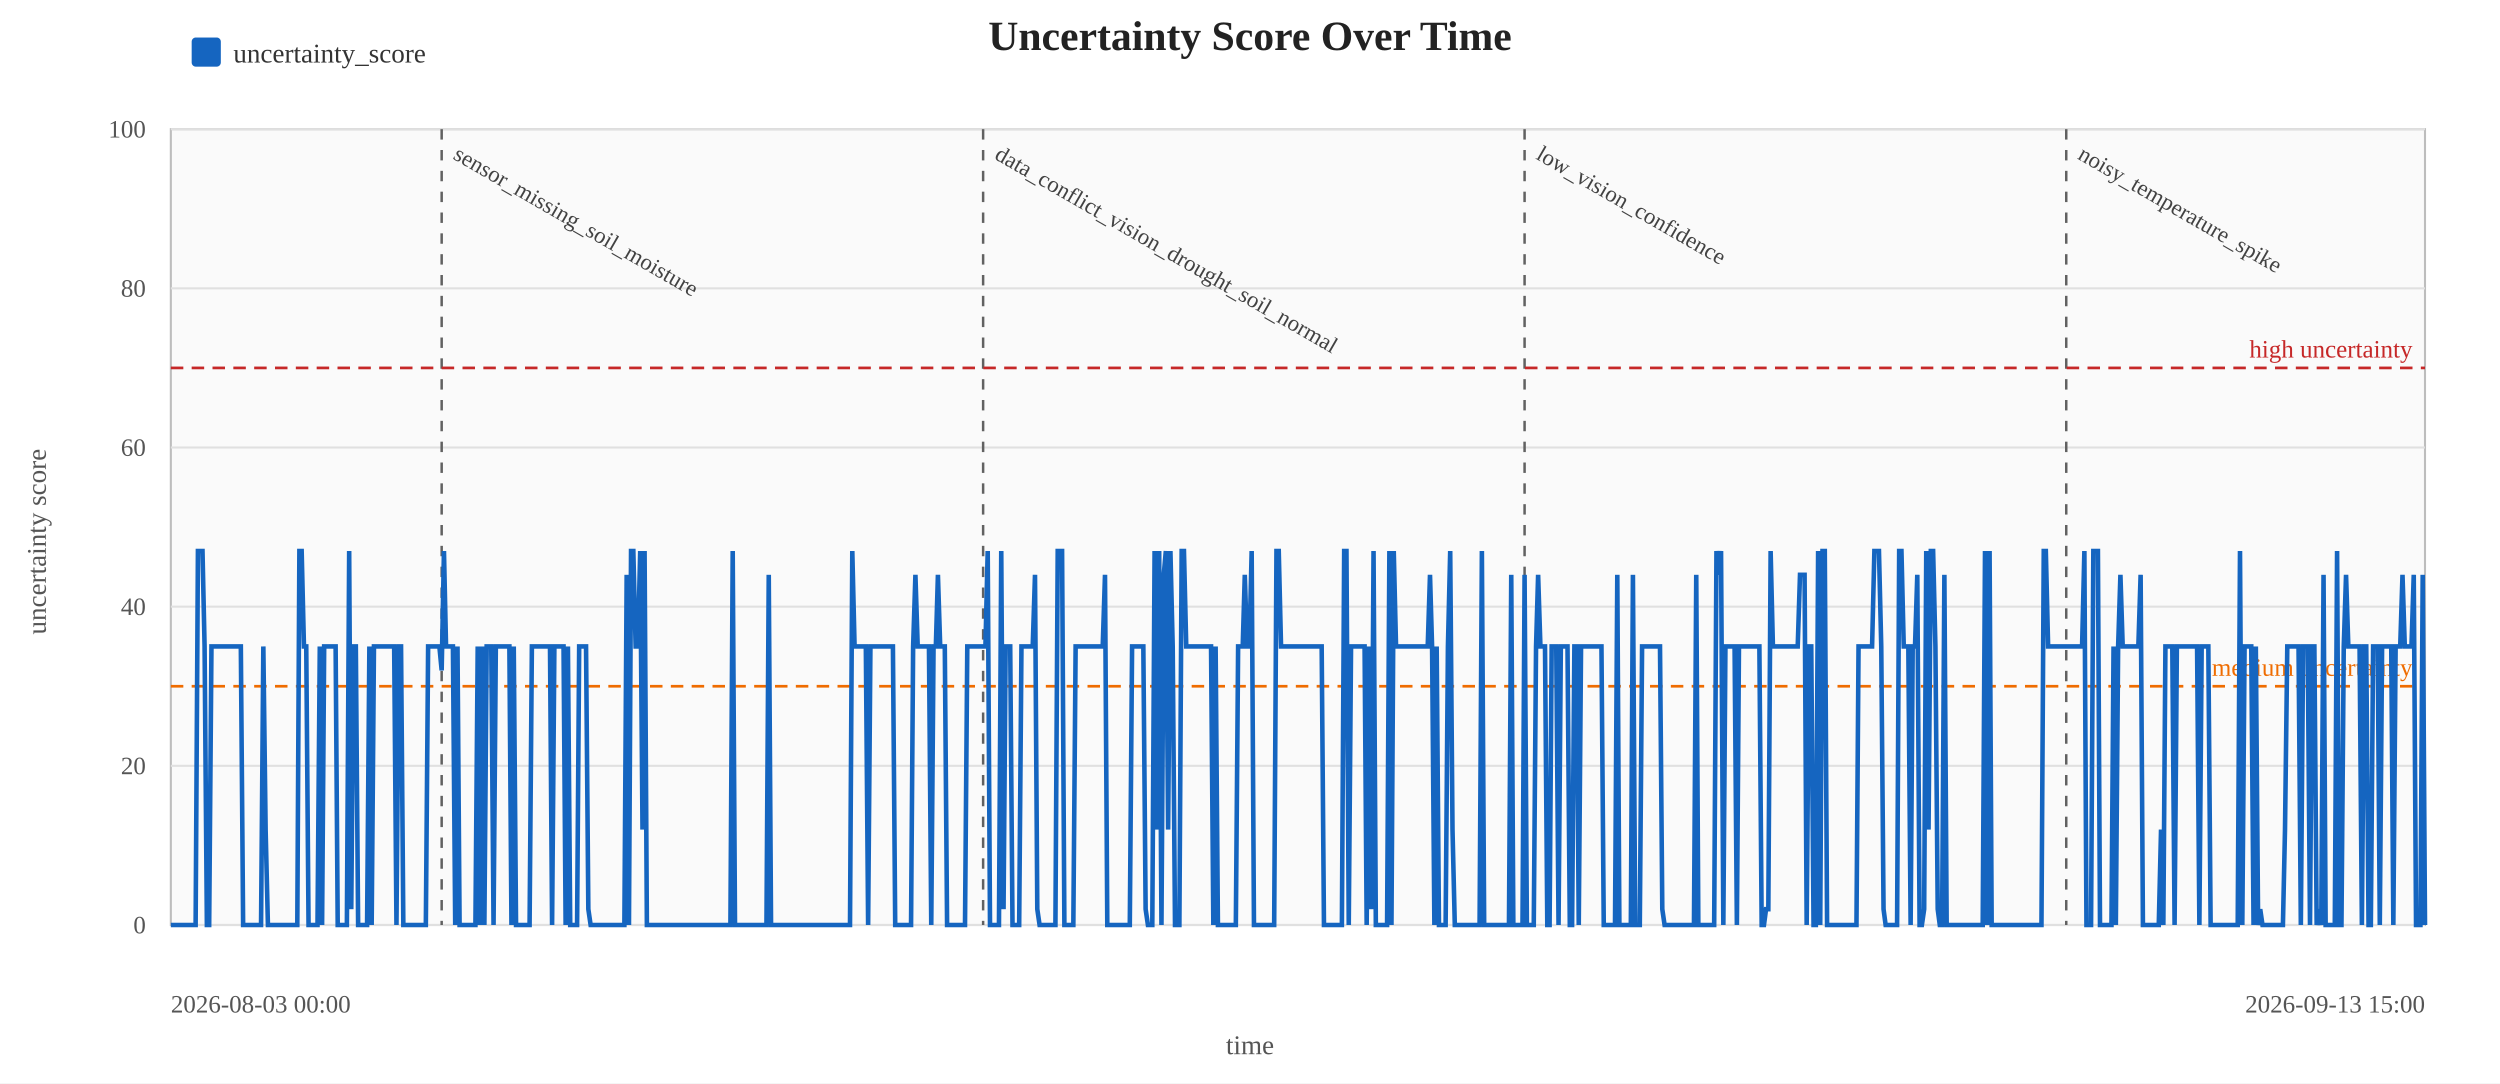
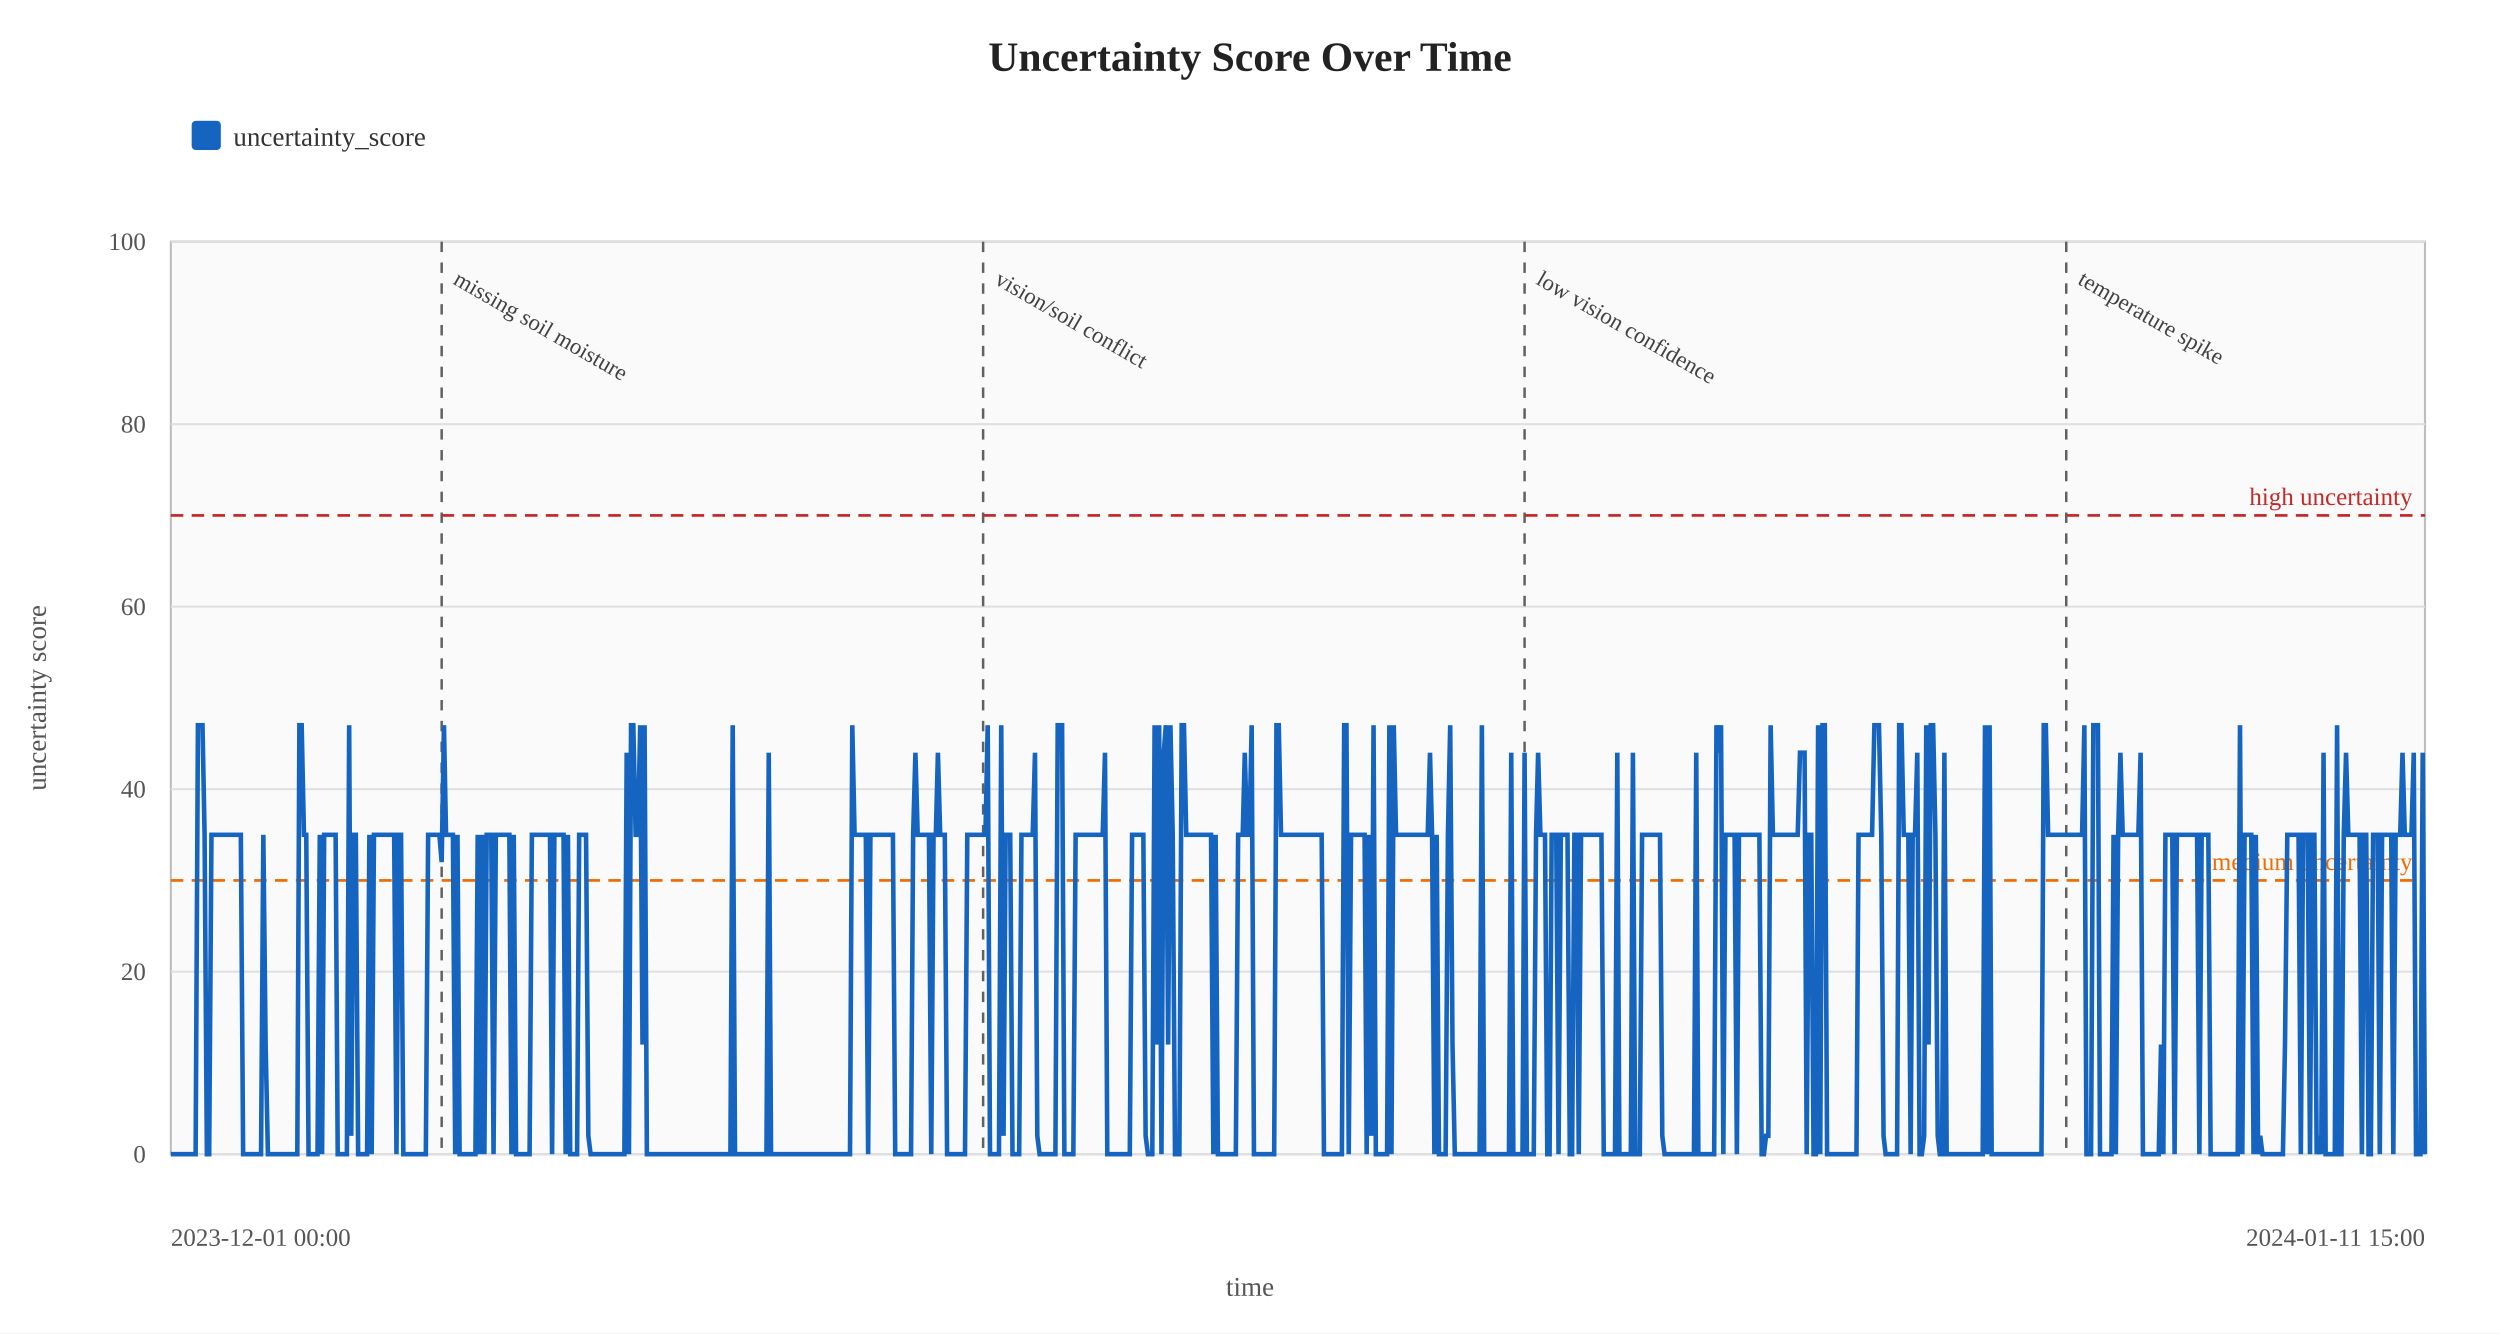
- <svg xmlns="http://www.w3.org/2000/svg" width="1200" height="520" viewBox="0 0 1200 520">
+ <svg xmlns="http://www.w3.org/2000/svg" width="1200" height="640" viewBox="0 0 1200 640">
  <rect width="100%" height="100%" fill="#ffffff" />
-   <text x="600.0" y="24" text-anchor="middle" font-size="20" font-weight="700" fill="#222">Uncertainty Score Over Time</text>
-   <rect x="92" y="18" width="14" height="14" fill="#1565c0" rx="2" />
-   <text x="112" y="30" font-size="13" fill="#333">uncertainty_score</text>
-   <rect x="82" y="62" width="1082" height="382" fill="#fafafa" stroke="#bdbdbd" />
-   <line x1="82" y1="444.0" x2="1164" y2="444.0" stroke="#e0e0e0" stroke-width="1" />
-   <text x="70" y="448.0" text-anchor="end" font-size="12" fill="#555">0</text>
-   <line x1="82" y1="367.6" x2="1164" y2="367.6" stroke="#e0e0e0" stroke-width="1" />
-   <text x="70" y="371.6" text-anchor="end" font-size="12" fill="#555">20</text>
+   <text x="600.0" y="34" text-anchor="middle" font-size="20" font-weight="700" fill="#222">Uncertainty Score Over Time</text>
+   <rect x="92" y="58" width="14" height="14" fill="#1565c0" rx="2" />
+   <text x="112" y="70" font-size="13" fill="#333">uncertainty_score</text>
+   <rect x="82" y="116.0" width="1082" height="438.0" fill="#fafafa" stroke="#bdbdbd" />
+   <line x1="82" y1="554.0" x2="1164" y2="554.0" stroke="#e0e0e0" stroke-width="1" />
+   <text x="70" y="558.0" text-anchor="end" font-size="12" fill="#555">0</text>
+   <line x1="82" y1="466.4" x2="1164" y2="466.4" stroke="#e0e0e0" stroke-width="1" />
+   <text x="70" y="470.4" text-anchor="end" font-size="12" fill="#555">20</text>
+   <line x1="82" y1="378.8" x2="1164" y2="378.8" stroke="#e0e0e0" stroke-width="1" />
+   <text x="70" y="382.8" text-anchor="end" font-size="12" fill="#555">40</text>
  <line x1="82" y1="291.2" x2="1164" y2="291.2" stroke="#e0e0e0" stroke-width="1" />
-   <text x="70" y="295.2" text-anchor="end" font-size="12" fill="#555">40</text>
-   <line x1="82" y1="214.8" x2="1164" y2="214.8" stroke="#e0e0e0" stroke-width="1" />
-   <text x="70" y="218.8" text-anchor="end" font-size="12" fill="#555">60</text>
-   <line x1="82" y1="138.4" x2="1164" y2="138.4" stroke="#e0e0e0" stroke-width="1" />
-   <text x="70" y="142.4" text-anchor="end" font-size="12" fill="#555">80</text>
-   <line x1="82" y1="62.0" x2="1164" y2="62.0" stroke="#e0e0e0" stroke-width="1" />
-   <text x="70" y="66.0" text-anchor="end" font-size="12" fill="#555">100</text>
-   <line x1="212.0" y1="62" x2="212.0" y2="444" stroke="#616161" stroke-dasharray="5 5" stroke-width="1.2" />
-   <text x="217.0" y="76.0" font-size="11" fill="#424242" transform="rotate(30 217.0 76.0)">sensor_missing_soil_moisture</text>
-   <line x1="471.9" y1="62" x2="471.9" y2="444" stroke="#616161" stroke-dasharray="5 5" stroke-width="1.2" />
-   <text x="476.9" y="76.0" font-size="11" fill="#424242" transform="rotate(30 476.9 76.0)">data_conflict_vision_drought_soil_normal</text>
-   <line x1="731.8" y1="62" x2="731.8" y2="444" stroke="#616161" stroke-dasharray="5 5" stroke-width="1.2" />
-   <text x="736.8" y="76.0" font-size="11" fill="#424242" transform="rotate(30 736.8 76.0)">low_vision_confidence</text>
-   <line x1="991.8" y1="62" x2="991.8" y2="444" stroke="#616161" stroke-dasharray="5 5" stroke-width="1.2" />
-   <text x="996.8" y="76.0" font-size="11" fill="#424242" transform="rotate(30 996.8 76.0)">noisy_temperature_spike</text>
-   <line x1="82" y1="329.4" x2="1164" y2="329.4" stroke="#ef6c00" stroke-dasharray="6 4" stroke-width="1.3" />
-   <text x="1158" y="324.4" text-anchor="end" font-size="12" fill="#ef6c00">medium uncertainty</text>
-   <line x1="82" y1="176.6" x2="1164" y2="176.6" stroke="#c62828" stroke-dasharray="6 4" stroke-width="1.3" />
-   <text x="1158" y="171.6" text-anchor="end" font-size="12" fill="#c62828">high uncertainty</text>
-   <polyline fill="none" stroke="#1565c0" stroke-width="2.2" points="82.0,444.0 83.1,444.0 84.2,444.0 85.2,444.0 86.3,444.0 87.4,444.0 88.5,444.0 89.6,444.0 90.7,444.0 91.7,444.0 92.8,444.0 93.9,444.0 95.0,264.5 96.1,264.5 97.2,264.5 98.2,310.3 99.3,444.0 100.4,444.0 101.5,310.3 102.6,310.3 103.7,310.3 104.7,310.3 105.8,310.3 106.9,310.3 108.0,310.3 109.1,310.3 110.2,310.3 111.2,310.3 112.3,310.3 113.4,310.3 114.5,310.3 115.6,310.3 116.7,444.0 117.7,444.0 118.8,444.0 119.9,444.0 121.0,444.0 122.1,444.0 123.2,444.0 124.2,444.0 125.3,444.0 126.4,310.3 127.5,398.2 128.6,444.0 129.7,444.0 130.7,444.0 131.8,444.0 132.9,444.0 134.0,444.0 135.1,444.0 136.2,444.0 137.2,444.0 138.3,444.0 139.4,444.0 140.5,444.0 141.6,444.0 142.7,444.0 143.7,264.5 144.8,264.5 145.9,310.3 147.0,310.3 148.1,444.0 149.2,444.0 150.2,444.0 151.3,444.0 152.4,444.0 153.5,310.3 154.6,444.0 155.6,310.3 156.7,310.3 157.8,310.3 158.9,310.3 160.0,310.3 161.1,310.3 162.1,444.0 163.2,444.0 164.3,444.0 165.4,444.0 166.5,444.0 167.6,264.5 168.6,436.4 169.7,310.3 170.8,310.3 171.9,444.0 173.0,444.0 174.1,444.0 175.1,444.0 176.2,444.0 177.3,310.3 178.4,444.0 179.5,310.3 180.6,310.3 181.6,310.3 182.7,310.3 183.8,310.3 184.9,310.3 186.0,310.3 187.1,310.3 188.1,310.3 189.2,310.3 190.3,444.0 191.4,310.3 192.5,310.3 193.6,444.0 194.6,444.0 195.7,444.0 196.8,444.0 197.9,444.0 199.0,444.0 200.1,444.0 201.1,444.0 202.2,444.0 203.3,444.0 204.4,444.0 205.5,310.3 206.6,310.3 207.6,310.3 208.7,310.3 209.8,310.3 210.9,310.3 212.0,321.8 213.1,264.5 214.1,310.3 215.2,310.3 216.3,310.3 217.4,310.3 218.5,444.0 219.6,310.3 220.6,444.0 221.7,444.0 222.8,444.0 223.9,444.0 225.0,444.0 226.1,444.0 227.1,444.0 228.2,444.0 229.3,310.3 230.4,444.0 231.5,310.3 232.5,444.0 233.6,310.3 234.7,310.3 235.8,310.3 236.9,444.0 238.0,310.3 239.0,310.3 240.1,310.3 241.2,310.3 242.3,310.3 243.4,310.3 244.5,310.3 245.5,444.0 246.6,310.3 247.7,444.0 248.8,444.0 249.9,444.0 251.0,444.0 252.0,444.0 253.1,444.0 254.2,444.0 255.3,310.3 256.4,310.3 257.5,310.3 258.5,310.3 259.6,310.3 260.7,310.3 261.8,310.3 262.9,310.3 264.0,310.3 265.0,444.0 266.1,310.3 267.2,310.3 268.3,310.3 269.4,310.3 270.5,310.3 271.5,444.0 272.6,310.3 273.7,444.0 274.8,444.0 275.9,444.0 277.0,444.0 278.0,310.3 279.1,310.3 280.2,310.3 281.3,310.3 282.4,436.4 283.5,444.0 284.5,444.0 285.6,444.0 286.7,444.0 287.8,444.0 288.9,444.0 290.0,444.0 291.0,444.0 292.1,444.0 293.2,444.0 294.3,444.0 295.4,444.0 296.5,444.0 297.5,444.0 298.6,444.0 299.7,444.0 300.8,275.9 301.9,444.0 302.9,264.5 304.0,264.5 305.1,310.3 306.2,310.3 307.3,264.5 308.4,398.2 309.4,264.5 310.5,444.0 311.6,444.0 312.7,444.0 313.8,444.0 314.9,444.0 315.9,444.0 317.0,444.0 318.1,444.0 319.2,444.0 320.3,444.0 321.4,444.0 322.4,444.0 323.5,444.0 324.6,444.0 325.7,444.0 326.8,444.0 327.9,444.0 328.9,444.0 330.0,444.0 331.1,444.0 332.2,444.0 333.3,444.0 334.4,444.0 335.4,444.0 336.5,444.0 337.6,444.0 338.7,444.0 339.8,444.0 340.9,444.0 341.9,444.0 343.0,444.0 344.1,444.0 345.2,444.0 346.3,444.0 347.4,444.0 348.4,444.0 349.5,444.0 350.6,444.0 351.7,264.5 352.8,444.0 353.9,444.0 354.9,444.0 356.0,444.0 357.1,444.0 358.2,444.0 359.3,444.0 360.4,444.0 361.4,444.0 362.5,444.0 363.6,444.0 364.7,444.0 365.8,444.0 366.9,444.0 367.9,444.0 369.0,275.9 370.1,444.0 371.2,444.0 372.3,444.0 373.3,444.0 374.4,444.0 375.5,444.0 376.6,444.0 377.7,444.0 378.8,444.0 379.8,444.0 380.9,444.0 382.0,444.0 383.1,444.0 384.2,444.0 385.3,444.0 386.3,444.0 387.4,444.0 388.5,444.0 389.6,444.0 390.7,444.0 391.8,444.0 392.8,444.0 393.9,444.0 395.0,444.0 396.1,444.0 397.2,444.0 398.3,444.0 399.3,444.0 400.4,444.0 401.5,444.0 402.6,444.0 403.7,444.0 404.8,444.0 405.8,444.0 406.9,444.0 408.0,444.0 409.1,264.5 410.2,310.3 411.3,310.3 412.3,310.3 413.4,310.3 414.5,310.3 415.6,310.3 416.7,444.0 417.8,310.3 418.8,310.3 419.9,310.3 421.0,310.3 422.1,310.3 423.2,310.3 424.3,310.3 425.3,310.3 426.4,310.3 427.5,310.3 428.6,310.3 429.7,444.0 430.8,444.0 431.8,444.0 432.9,444.0 434.0,444.0 435.1,444.0 436.2,444.0 437.3,444.0 438.3,310.3 439.4,275.9 440.5,310.3 441.6,310.3 442.7,310.3 443.7,310.3 444.8,310.3 445.9,310.3 447.0,444.0 448.1,310.3 449.2,310.3 450.2,275.9 451.3,310.3 452.4,310.3 453.5,310.3 454.6,444.0 455.7,444.0 456.7,444.0 457.8,444.0 458.9,444.0 460.0,444.0 461.1,444.0 462.2,444.0 463.2,444.0 464.3,310.3 465.4,310.3 466.5,310.3 467.6,310.3 468.7,310.3 469.7,310.3 470.8,310.3 471.9,310.3 473.0,310.3 474.1,264.5 475.2,444.0 476.2,444.0 477.3,444.0 478.4,444.0 479.5,444.0 480.6,264.5 481.7,436.4 482.7,310.3 483.8,310.3 484.9,310.3 486.0,444.0 487.1,444.0 488.2,444.0 489.2,444.0 490.3,310.3 491.4,310.3 492.5,310.3 493.6,310.3 494.7,310.3 495.7,310.3 496.8,275.9 497.9,436.4 499.0,444.0 500.1,444.0 501.2,444.0 502.2,444.0 503.3,444.0 504.4,444.0 505.5,444.0 506.6,444.0 507.7,264.5 508.7,264.5 509.8,264.5 510.9,444.0 512.0,444.0 513.1,444.0 514.2,444.0 515.2,444.0 516.3,310.3 517.4,310.3 518.5,310.3 519.6,310.3 520.6,310.3 521.7,310.3 522.8,310.3 523.9,310.3 525.0,310.3 526.1,310.3 527.1,310.3 528.2,310.3 529.3,310.3 530.4,275.9 531.5,444.0 532.6,444.0 533.6,444.0 534.7,444.0 535.8,444.0 536.9,444.0 538.0,444.0 539.1,444.0 540.1,444.0 541.2,444.0 542.3,444.0 543.4,310.3 544.5,310.3 545.6,310.3 546.6,310.3 547.7,310.3 548.8,310.3 549.9,436.4 551.0,444.0 552.1,444.0 553.1,444.0 554.2,264.5 555.3,398.2 556.4,264.5 557.5,444.0 558.6,275.9 559.6,264.5 560.7,398.2 561.8,264.5 562.9,310.3 564.0,444.0 565.1,444.0 566.1,444.0 567.2,264.5 568.3,264.5 569.4,310.3 570.5,310.3 571.6,310.3 572.6,310.3 573.7,310.3 574.8,310.3 575.9,310.3 577.0,310.3 578.1,310.3 579.1,310.3 580.2,310.3 581.3,310.3 582.4,444.0 583.5,310.3 584.6,444.0 585.6,444.0 586.7,444.0 587.8,444.0 588.9,444.0 590.0,444.0 591.0,444.0 592.1,444.0 593.2,444.0 594.3,310.3 595.4,310.3 596.5,310.3 597.5,275.9 598.6,310.3 599.7,310.3 600.8,264.5 601.9,444.0 603.0,444.0 604.0,444.0 605.1,444.0 606.2,444.0 607.3,444.0 608.4,444.0 609.5,444.0 610.5,444.0 611.6,444.0 612.7,264.5 613.8,264.5 614.9,310.3 616.0,310.3 617.0,310.3 618.1,310.3 619.2,310.3 620.3,310.3 621.4,310.3 622.5,310.3 623.5,310.3 624.6,310.3 625.7,310.3 626.8,310.3 627.9,310.3 629.0,310.3 630.0,310.3 631.1,310.3 632.2,310.3 633.3,310.3 634.4,310.3 635.5,444.0 636.5,444.0 637.6,444.0 638.7,444.0 639.8,444.0 640.9,444.0 642.0,444.0 643.0,444.0 644.1,444.0 645.2,264.5 646.3,264.5 647.4,444.0 648.5,310.3 649.5,310.3 650.6,310.3 651.7,310.3 652.8,310.3 653.9,310.3 655.0,310.3 656.0,444.0 657.1,310.3 658.2,436.4 659.3,264.5 660.4,444.0 661.4,444.0 662.5,444.0 663.6,444.0 664.7,444.0 665.8,444.0 666.9,264.5 667.9,444.0 669.0,264.5 670.1,310.3 671.2,310.3 672.3,310.3 673.4,310.3 674.4,310.3 675.5,310.3 676.6,310.3 677.7,310.3 678.8,310.3 679.9,310.3 680.9,310.3 682.0,310.3 683.1,310.3 684.2,310.3 685.3,310.3 686.4,275.9 687.4,310.3 688.5,444.0 689.6,310.3 690.7,444.0 691.8,444.0 692.9,444.0 693.9,444.0 695.0,310.3 696.1,264.5 697.2,398.2 698.3,444.0 699.4,444.0 700.4,444.0 701.5,444.0 702.6,444.0 703.7,444.0 704.8,444.0 705.9,444.0 706.9,444.0 708.0,444.0 709.1,444.0 710.2,444.0 711.3,264.5 712.4,444.0 713.4,444.0 714.5,444.0 715.6,444.0 716.7,444.0 717.8,444.0 718.9,444.0 719.9,444.0 721.0,444.0 722.1,444.0 723.2,444.0 724.3,444.0 725.4,275.9 726.4,444.0 727.5,444.0 728.6,444.0 729.7,444.0 730.8,444.0 731.8,275.9 732.9,444.0 734.0,444.0 735.1,444.0 736.2,444.0 737.3,310.3 738.3,275.9 739.4,310.3 740.5,310.3 741.6,310.3 742.7,444.0 743.8,444.0 744.8,310.3 745.9,310.3 747.0,310.3 748.1,444.0 749.2,310.3 750.3,310.3 751.3,310.3 752.4,310.3 753.5,444.0 754.6,444.0 755.7,310.3 756.8,310.3 757.8,444.0 758.9,310.3 760.0,310.3 761.1,310.3 762.2,310.3 763.3,310.3 764.3,310.3 765.4,310.3 766.5,310.3 767.6,310.3 768.7,310.3 769.8,444.0 770.8,444.0 771.9,444.0 773.0,444.0 774.1,444.0 775.2,444.0 776.3,275.9 777.3,444.0 778.4,444.0 779.5,444.0 780.6,444.0 781.7,444.0 782.8,444.0 783.8,275.9 784.9,444.0 786.0,444.0 787.1,444.0 788.2,310.3 789.3,310.3 790.3,310.3 791.4,310.3 792.5,310.3 793.6,310.3 794.7,310.3 795.8,310.3 796.8,310.3 797.9,436.4 799.0,444.0 800.1,444.0 801.2,444.0 802.3,444.0 803.3,444.0 804.4,444.0 805.5,444.0 806.6,444.0 807.7,444.0 808.7,444.0 809.8,444.0 810.9,444.0 812.0,444.0 813.1,444.0 814.2,275.9 815.2,444.0 816.3,444.0 817.4,444.0 818.5,444.0 819.6,444.0 820.7,444.0 821.7,444.0 822.8,444.0 823.9,264.5 825.0,275.9 826.1,264.5 827.2,444.0 828.2,310.3 829.3,310.3 830.4,310.3 831.5,310.3 832.6,310.3 833.7,444.0 834.7,310.3 835.8,310.3 836.9,310.3 838.0,310.3 839.1,310.3 840.2,310.3 841.2,310.3 842.3,310.3 843.4,310.3 844.5,310.3 845.6,444.0 846.7,444.0 847.7,436.4 848.8,436.4 849.9,264.5 851.0,310.3 852.1,310.3 853.2,310.3 854.2,310.3 855.3,310.3 856.4,310.3 857.5,310.3 858.6,310.3 859.7,310.3 860.7,310.3 861.8,310.3 862.9,310.3 864.0,275.9 865.1,275.9 866.2,275.9 867.2,444.0 868.3,310.3 869.4,310.3 870.5,444.0 871.6,444.0 872.7,264.5 873.7,444.0 874.8,264.5 875.9,264.5 877.0,444.0 878.1,444.0 879.1,444.0 880.2,444.0 881.3,444.0 882.4,444.0 883.5,444.0 884.6,444.0 885.6,444.0 886.7,444.0 887.8,444.0 888.9,444.0 890.0,444.0 891.1,444.0 892.1,310.3 893.2,310.3 894.3,310.3 895.4,310.3 896.5,310.3 897.6,310.3 898.6,310.3 899.7,264.5 900.8,264.5 901.9,264.5 903.0,310.3 904.1,436.4 905.1,444.0 906.2,444.0 907.3,444.0 908.4,444.0 909.5,444.0 910.6,444.0 911.6,264.5 912.7,264.5 913.8,310.3 914.9,310.3 916.0,310.3 917.1,444.0 918.1,310.3 919.2,310.3 920.3,275.9 921.4,444.0 922.5,444.0 923.6,436.4 924.6,264.5 925.7,398.2 926.8,264.5 927.9,264.5 929.0,310.3 930.1,436.4 931.1,444.0 932.2,444.0 933.3,275.9 934.4,444.0 935.5,444.0 936.6,444.0 937.6,444.0 938.7,444.0 939.8,444.0 940.9,444.0 942.0,444.0 943.1,444.0 944.1,444.0 945.2,444.0 946.3,444.0 947.4,444.0 948.5,444.0 949.5,444.0 950.6,444.0 951.7,444.0 952.8,264.5 953.9,444.0 955.0,264.5 956.0,444.0 957.1,444.0 958.2,444.0 959.3,444.0 960.4,444.0 961.5,444.0 962.5,444.0 963.6,444.0 964.7,444.0 965.8,444.0 966.9,444.0 968.0,444.0 969.0,444.0 970.1,444.0 971.2,444.0 972.3,444.0 973.4,444.0 974.5,444.0 975.5,444.0 976.6,444.0 977.7,444.0 978.8,444.0 979.9,444.0 981.0,264.5 982.0,264.5 983.1,310.3 984.2,310.3 985.3,310.3 986.4,310.3 987.5,310.3 988.5,310.3 989.6,310.3 990.7,310.3 991.8,310.3 992.9,310.3 994.0,310.3 995.0,310.3 996.1,310.3 997.2,310.3 998.3,310.3 999.4,310.3 1000.5,264.5 1001.5,444.0 1002.6,444.0 1003.7,444.0 1004.8,264.5 1005.9,264.5 1007.0,264.5 1008.0,444.0 1009.1,444.0 1010.2,444.0 1011.3,444.0 1012.4,444.0 1013.5,444.0 1014.5,310.3 1015.6,444.0 1016.7,310.3 1017.8,275.9 1018.9,310.3 1019.9,310.3 1021.0,310.3 1022.1,310.3 1023.2,310.3 1024.3,310.3 1025.4,310.3 1026.4,310.3 1027.5,275.9 1028.6,444.0 1029.7,444.0 1030.8,444.0 1031.9,444.0 1032.9,444.0 1034.0,444.0 1035.1,444.0 1036.2,444.0 1037.3,398.2 1038.4,444.0 1039.4,310.3 1040.5,310.3 1041.6,310.3 1042.7,310.3 1043.8,444.0 1044.9,310.3 1045.9,310.3 1047.0,310.3 1048.1,310.3 1049.2,310.3 1050.3,310.3 1051.4,310.3 1052.4,310.3 1053.5,310.3 1054.6,310.3 1055.7,444.0 1056.8,310.3 1057.9,310.3 1058.9,310.3 1060.0,310.3 1061.1,444.0 1062.2,444.0 1063.3,444.0 1064.4,444.0 1065.4,444.0 1066.5,444.0 1067.6,444.0 1068.7,444.0 1069.8,444.0 1070.9,444.0 1071.9,444.0 1073.0,444.0 1074.1,444.0 1075.2,264.5 1076.3,444.0 1077.4,310.3 1078.4,310.3 1079.5,310.3 1080.6,310.3 1081.7,444.0 1082.8,310.3 1083.9,444.0 1084.9,436.4 1086.0,444.0 1087.1,444.0 1088.2,444.0 1089.3,444.0 1090.4,444.0 1091.4,444.0 1092.5,444.0 1093.6,444.0 1094.7,444.0 1095.8,444.0 1096.8,398.2 1097.9,310.3 1099.0,310.3 1100.1,310.3 1101.2,310.3 1102.3,310.3 1103.3,310.3 1104.4,444.0 1105.5,310.3 1106.6,310.3 1107.7,310.3 1108.8,444.0 1109.8,310.3 1110.9,310.3 1112.0,444.0 1113.1,436.4 1114.2,444.0 1115.3,275.9 1116.3,444.0 1117.4,444.0 1118.5,444.0 1119.6,444.0 1120.7,444.0 1121.8,264.5 1122.8,444.0 1123.9,444.0 1125.0,310.3 1126.1,275.9 1127.2,310.3 1128.3,310.3 1129.3,310.3 1130.4,310.3 1131.5,310.3 1132.6,310.3 1133.7,444.0 1134.8,310.3 1135.8,310.3 1136.9,444.0 1138.0,444.0 1139.1,310.3 1140.2,310.3 1141.3,310.3 1142.3,444.0 1143.4,310.3 1144.5,310.3 1145.6,310.3 1146.7,310.3 1147.8,310.3 1148.8,444.0 1149.9,310.3 1151.0,310.3 1152.1,310.3 1153.2,275.9 1154.3,310.3 1155.3,310.3 1156.4,310.3 1157.5,310.3 1158.6,275.9 1159.7,444.0 1160.8,444.0 1161.8,444.0 1162.9,275.9 1164.0,444.0" />
-   <text x="82" y="486" font-size="12" fill="#555">2026-08-03 00:00</text>
-   <text x="1164" y="486" text-anchor="end" font-size="12" fill="#555">2026-09-13 15:00</text>
-   <text x="600.0" y="506" text-anchor="middle" font-size="13" fill="#555">time</text>
-   <text x="22" y="260.0" text-anchor="middle" font-size="13" fill="#555" transform="rotate(-90 22 260.0)">uncertainty score</text>
+   <text x="70" y="295.2" text-anchor="end" font-size="12" fill="#555">60</text>
+   <line x1="82" y1="203.6" x2="1164" y2="203.6" stroke="#e0e0e0" stroke-width="1" />
+   <text x="70" y="207.6" text-anchor="end" font-size="12" fill="#555">80</text>
+   <line x1="82" y1="116.0" x2="1164" y2="116.0" stroke="#e0e0e0" stroke-width="1" />
+   <text x="70" y="120.0" text-anchor="end" font-size="12" fill="#555">100</text>
+   <line x1="212.0" y1="116.0" x2="212.0" y2="554" stroke="#616161" stroke-dasharray="5 5" stroke-width="1.2" />
+   <text x="217.0" y="136.0" font-size="11" fill="#424242" transform="rotate(30 217.0 136.0)">missing soil moisture</text>
+   <line x1="471.9" y1="116.0" x2="471.9" y2="554" stroke="#616161" stroke-dasharray="5 5" stroke-width="1.2" />
+   <text x="476.9" y="136.0" font-size="11" fill="#424242" transform="rotate(30 476.9 136.0)">vision/soil conflict</text>
+   <line x1="731.8" y1="116.0" x2="731.8" y2="554" stroke="#616161" stroke-dasharray="5 5" stroke-width="1.2" />
+   <text x="736.8" y="136.0" font-size="11" fill="#424242" transform="rotate(30 736.8 136.0)">low vision confidence</text>
+   <line x1="991.8" y1="116.0" x2="991.8" y2="554" stroke="#616161" stroke-dasharray="5 5" stroke-width="1.2" />
+   <text x="996.8" y="136.0" font-size="11" fill="#424242" transform="rotate(30 996.8 136.0)">temperature spike</text>
+   <line x1="82" y1="422.6" x2="1164" y2="422.6" stroke="#ef6c00" stroke-dasharray="6 4" stroke-width="1.3" />
+   <text x="1158" y="417.6" text-anchor="end" font-size="12" fill="#ef6c00">medium uncertainty</text>
+   <line x1="82" y1="247.4" x2="1164" y2="247.4" stroke="#c62828" stroke-dasharray="6 4" stroke-width="1.3" />
+   <text x="1158" y="242.4" text-anchor="end" font-size="12" fill="#c62828">high uncertainty</text>
+   <polyline fill="none" stroke="#1565c0" stroke-width="2.2" points="82.0,554.0 83.1,554.0 84.2,554.0 85.2,554.0 86.3,554.0 87.4,554.0 88.5,554.0 89.6,554.0 90.7,554.0 91.7,554.0 92.8,554.0 93.9,554.0 95.0,348.1 96.1,348.1 97.2,348.1 98.2,400.7 99.3,554.0 100.4,554.0 101.5,400.7 102.6,400.7 103.7,400.7 104.7,400.7 105.8,400.7 106.9,400.7 108.0,400.7 109.1,400.7 110.2,400.7 111.2,400.7 112.3,400.7 113.4,400.7 114.5,400.7 115.6,400.7 116.7,554.0 117.7,554.0 118.8,554.0 119.9,554.0 121.0,554.0 122.1,554.0 123.2,554.0 124.2,554.0 125.3,554.0 126.4,400.7 127.5,501.4 128.6,554.0 129.7,554.0 130.7,554.0 131.8,554.0 132.9,554.0 134.0,554.0 135.1,554.0 136.2,554.0 137.2,554.0 138.3,554.0 139.4,554.0 140.5,554.0 141.6,554.0 142.7,554.0 143.7,348.1 144.8,348.1 145.9,400.7 147.0,400.7 148.1,554.0 149.2,554.0 150.2,554.0 151.3,554.0 152.4,554.0 153.5,400.7 154.6,554.0 155.6,400.7 156.7,400.7 157.8,400.7 158.9,400.7 160.0,400.7 161.1,400.7 162.1,554.0 163.2,554.0 164.3,554.0 165.4,554.0 166.5,554.0 167.6,348.1 168.6,545.2 169.7,400.7 170.8,400.7 171.9,554.0 173.0,554.0 174.1,554.0 175.1,554.0 176.2,554.0 177.3,400.7 178.4,554.0 179.5,400.7 180.6,400.7 181.6,400.7 182.7,400.7 183.8,400.7 184.9,400.7 186.0,400.7 187.1,400.7 188.1,400.7 189.2,400.7 190.3,554.0 191.4,400.7 192.5,400.7 193.6,554.0 194.6,554.0 195.7,554.0 196.8,554.0 197.9,554.0 199.0,554.0 200.1,554.0 201.1,554.0 202.2,554.0 203.3,554.0 204.4,554.0 205.5,400.7 206.6,400.7 207.6,400.7 208.7,400.7 209.8,400.7 210.9,400.7 212.0,413.8 213.1,348.1 214.1,400.7 215.2,400.7 216.3,400.7 217.4,400.7 218.5,554.0 219.6,400.7 220.6,554.0 221.7,554.0 222.8,554.0 223.9,554.0 225.0,554.0 226.1,554.0 227.1,554.0 228.2,554.0 229.3,400.7 230.4,554.0 231.5,400.7 232.5,554.0 233.6,400.7 234.7,400.7 235.8,400.7 236.9,554.0 238.0,400.7 239.0,400.7 240.1,400.7 241.2,400.7 242.3,400.7 243.4,400.7 244.5,400.7 245.5,554.0 246.6,400.7 247.7,554.0 248.8,554.0 249.9,554.0 251.0,554.0 252.0,554.0 253.1,554.0 254.2,554.0 255.3,400.7 256.4,400.7 257.5,400.7 258.5,400.7 259.6,400.7 260.7,400.7 261.8,400.7 262.9,400.7 264.0,400.7 265.0,554.0 266.1,400.7 267.2,400.7 268.3,400.7 269.4,400.7 270.5,400.7 271.5,554.0 272.6,400.7 273.7,554.0 274.8,554.0 275.9,554.0 277.0,554.0 278.0,400.7 279.1,400.7 280.2,400.7 281.3,400.7 282.4,545.2 283.5,554.0 284.5,554.0 285.6,554.0 286.7,554.0 287.8,554.0 288.9,554.0 290.0,554.0 291.0,554.0 292.1,554.0 293.2,554.0 294.3,554.0 295.4,554.0 296.5,554.0 297.5,554.0 298.6,554.0 299.7,554.0 300.8,361.3 301.9,554.0 302.9,348.1 304.0,348.1 305.1,400.7 306.2,400.7 307.3,348.1 308.4,501.4 309.4,348.1 310.5,554.0 311.6,554.0 312.7,554.0 313.8,554.0 314.9,554.0 315.9,554.0 317.0,554.0 318.1,554.0 319.2,554.0 320.3,554.0 321.4,554.0 322.4,554.0 323.5,554.0 324.6,554.0 325.7,554.0 326.8,554.0 327.9,554.0 328.9,554.0 330.0,554.0 331.1,554.0 332.2,554.0 333.3,554.0 334.4,554.0 335.4,554.0 336.5,554.0 337.6,554.0 338.7,554.0 339.8,554.0 340.9,554.0 341.9,554.0 343.0,554.0 344.1,554.0 345.2,554.0 346.3,554.0 347.4,554.0 348.4,554.0 349.5,554.0 350.6,554.0 351.7,348.1 352.8,554.0 353.9,554.0 354.9,554.0 356.0,554.0 357.1,554.0 358.2,554.0 359.3,554.0 360.4,554.0 361.4,554.0 362.5,554.0 363.6,554.0 364.7,554.0 365.8,554.0 366.9,554.0 367.9,554.0 369.0,361.3 370.1,554.0 371.2,554.0 372.3,554.0 373.3,554.0 374.4,554.0 375.5,554.0 376.6,554.0 377.7,554.0 378.8,554.0 379.8,554.0 380.9,554.0 382.0,554.0 383.1,554.0 384.2,554.0 385.3,554.0 386.3,554.0 387.4,554.0 388.5,554.0 389.6,554.0 390.7,554.0 391.8,554.0 392.8,554.0 393.9,554.0 395.0,554.0 396.1,554.0 397.2,554.0 398.3,554.0 399.3,554.0 400.4,554.0 401.5,554.0 402.6,554.0 403.7,554.0 404.8,554.0 405.8,554.0 406.9,554.0 408.0,554.0 409.1,348.1 410.2,400.7 411.3,400.7 412.3,400.7 413.4,400.7 414.5,400.7 415.6,400.7 416.7,554.0 417.8,400.7 418.8,400.7 419.9,400.7 421.0,400.7 422.1,400.7 423.2,400.7 424.3,400.7 425.3,400.7 426.4,400.7 427.5,400.7 428.6,400.7 429.7,554.0 430.8,554.0 431.8,554.0 432.9,554.0 434.0,554.0 435.1,554.0 436.2,554.0 437.3,554.0 438.3,400.7 439.4,361.3 440.5,400.7 441.6,400.7 442.7,400.7 443.7,400.7 444.8,400.7 445.9,400.7 447.0,554.0 448.1,400.7 449.2,400.7 450.2,361.3 451.3,400.7 452.4,400.7 453.5,400.7 454.6,554.0 455.7,554.0 456.7,554.0 457.8,554.0 458.9,554.0 460.0,554.0 461.1,554.0 462.2,554.0 463.2,554.0 464.3,400.7 465.4,400.7 466.5,400.7 467.6,400.7 468.7,400.7 469.7,400.7 470.8,400.7 471.9,400.7 473.0,400.7 474.1,348.1 475.2,554.0 476.2,554.0 477.3,554.0 478.4,554.0 479.5,554.0 480.6,348.1 481.7,545.2 482.7,400.7 483.8,400.7 484.9,400.7 486.0,554.0 487.1,554.0 488.2,554.0 489.2,554.0 490.3,400.7 491.4,400.7 492.5,400.7 493.6,400.7 494.7,400.7 495.7,400.7 496.8,361.3 497.9,545.2 499.0,554.0 500.1,554.0 501.2,554.0 502.2,554.0 503.3,554.0 504.4,554.0 505.5,554.0 506.6,554.0 507.7,348.1 508.7,348.1 509.8,348.1 510.9,554.0 512.0,554.0 513.1,554.0 514.2,554.0 515.2,554.0 516.3,400.7 517.4,400.7 518.5,400.7 519.6,400.7 520.6,400.7 521.7,400.7 522.8,400.7 523.9,400.7 525.0,400.7 526.1,400.7 527.1,400.7 528.2,400.7 529.3,400.7 530.4,361.3 531.5,554.0 532.6,554.0 533.6,554.0 534.7,554.0 535.8,554.0 536.9,554.0 538.0,554.0 539.1,554.0 540.1,554.0 541.2,554.0 542.3,554.0 543.4,400.7 544.5,400.7 545.6,400.7 546.6,400.7 547.7,400.7 548.8,400.7 549.9,545.2 551.0,554.0 552.1,554.0 553.1,554.0 554.2,348.1 555.3,501.4 556.4,348.1 557.5,554.0 558.6,361.3 559.6,348.1 560.7,501.4 561.8,348.1 562.9,400.7 564.0,554.0 565.1,554.0 566.1,554.0 567.2,348.1 568.3,348.1 569.4,400.7 570.5,400.7 571.6,400.7 572.6,400.7 573.7,400.7 574.8,400.7 575.9,400.7 577.0,400.7 578.1,400.7 579.1,400.7 580.2,400.7 581.3,400.7 582.4,554.0 583.5,400.7 584.6,554.0 585.6,554.0 586.7,554.0 587.8,554.0 588.9,554.0 590.0,554.0 591.0,554.0 592.1,554.0 593.2,554.0 594.3,400.7 595.4,400.7 596.5,400.7 597.5,361.3 598.6,400.7 599.7,400.7 600.8,348.1 601.9,554.0 603.0,554.0 604.0,554.0 605.1,554.0 606.2,554.0 607.3,554.0 608.4,554.0 609.5,554.0 610.5,554.0 611.6,554.0 612.7,348.1 613.8,348.1 614.9,400.7 616.0,400.7 617.0,400.7 618.1,400.7 619.2,400.7 620.3,400.7 621.4,400.7 622.5,400.7 623.5,400.7 624.6,400.7 625.7,400.7 626.8,400.7 627.9,400.7 629.0,400.7 630.0,400.7 631.1,400.7 632.2,400.7 633.3,400.7 634.4,400.7 635.5,554.0 636.5,554.0 637.6,554.0 638.7,554.0 639.8,554.0 640.9,554.0 642.0,554.0 643.0,554.0 644.1,554.0 645.2,348.1 646.3,348.1 647.4,554.0 648.5,400.7 649.5,400.7 650.6,400.7 651.7,400.7 652.8,400.7 653.9,400.7 655.0,400.7 656.0,554.0 657.1,400.7 658.2,545.2 659.3,348.1 660.4,554.0 661.4,554.0 662.5,554.0 663.6,554.0 664.7,554.0 665.8,554.0 666.9,348.1 667.9,554.0 669.0,348.1 670.1,400.7 671.2,400.7 672.3,400.7 673.4,400.7 674.4,400.7 675.5,400.7 676.6,400.7 677.7,400.7 678.8,400.7 679.9,400.7 680.9,400.7 682.0,400.7 683.1,400.7 684.2,400.7 685.3,400.7 686.4,361.3 687.4,400.7 688.5,554.0 689.6,400.7 690.7,554.0 691.8,554.0 692.9,554.0 693.9,554.0 695.0,400.7 696.1,348.1 697.2,501.4 698.3,554.0 699.4,554.0 700.4,554.0 701.5,554.0 702.6,554.0 703.7,554.0 704.8,554.0 705.9,554.0 706.9,554.0 708.0,554.0 709.1,554.0 710.2,554.0 711.3,348.1 712.4,554.0 713.4,554.0 714.5,554.0 715.6,554.0 716.7,554.0 717.8,554.0 718.9,554.0 719.9,554.0 721.0,554.0 722.1,554.0 723.2,554.0 724.3,554.0 725.4,361.3 726.4,554.0 727.5,554.0 728.6,554.0 729.7,554.0 730.8,554.0 731.8,361.3 732.9,554.0 734.0,554.0 735.1,554.0 736.2,554.0 737.3,400.7 738.3,361.3 739.4,400.7 740.5,400.7 741.6,400.7 742.7,554.0 743.8,554.0 744.8,400.7 745.9,400.7 747.0,400.7 748.1,554.0 749.2,400.7 750.3,400.7 751.3,400.7 752.4,400.7 753.5,554.0 754.6,554.0 755.7,400.7 756.8,400.7 757.8,554.0 758.9,400.7 760.0,400.7 761.1,400.7 762.2,400.7 763.3,400.7 764.3,400.7 765.4,400.7 766.5,400.7 767.6,400.7 768.7,400.7 769.8,554.0 770.8,554.0 771.9,554.0 773.0,554.0 774.1,554.0 775.2,554.0 776.3,361.3 777.3,554.0 778.4,554.0 779.5,554.0 780.6,554.0 781.7,554.0 782.8,554.0 783.8,361.3 784.9,554.0 786.0,554.0 787.1,554.0 788.2,400.7 789.3,400.7 790.3,400.7 791.4,400.7 792.5,400.7 793.6,400.7 794.7,400.7 795.8,400.7 796.8,400.7 797.9,545.2 799.0,554.0 800.1,554.0 801.2,554.0 802.3,554.0 803.3,554.0 804.4,554.0 805.5,554.0 806.6,554.0 807.7,554.0 808.7,554.0 809.8,554.0 810.9,554.0 812.0,554.0 813.1,554.0 814.2,361.3 815.2,554.0 816.3,554.0 817.4,554.0 818.5,554.0 819.6,554.0 820.7,554.0 821.7,554.0 822.8,554.0 823.9,348.1 825.0,361.3 826.1,348.1 827.2,554.0 828.2,400.7 829.3,400.7 830.4,400.7 831.5,400.7 832.6,400.7 833.7,554.0 834.7,400.7 835.8,400.7 836.9,400.7 838.0,400.7 839.1,400.7 840.2,400.7 841.2,400.7 842.3,400.7 843.4,400.7 844.5,400.7 845.6,554.0 846.7,554.0 847.7,545.2 848.8,545.2 849.9,348.1 851.0,400.7 852.1,400.7 853.2,400.7 854.2,400.7 855.3,400.7 856.4,400.7 857.5,400.7 858.6,400.7 859.7,400.7 860.7,400.7 861.8,400.7 862.9,400.7 864.0,361.3 865.1,361.3 866.2,361.3 867.2,554.0 868.3,400.7 869.4,400.7 870.5,554.0 871.6,554.0 872.7,348.1 873.7,554.0 874.8,348.1 875.9,348.1 877.0,554.0 878.1,554.0 879.1,554.0 880.2,554.0 881.3,554.0 882.4,554.0 883.5,554.0 884.6,554.0 885.6,554.0 886.7,554.0 887.8,554.0 888.9,554.0 890.0,554.0 891.1,554.0 892.1,400.7 893.2,400.7 894.3,400.7 895.4,400.7 896.5,400.7 897.6,400.7 898.6,400.7 899.7,348.1 900.8,348.1 901.9,348.1 903.0,400.7 904.1,545.2 905.1,554.0 906.2,554.0 907.3,554.0 908.4,554.0 909.5,554.0 910.6,554.0 911.6,348.1 912.7,348.1 913.8,400.7 914.9,400.7 916.0,400.7 917.1,554.0 918.1,400.7 919.2,400.7 920.3,361.3 921.4,554.0 922.5,554.0 923.6,545.2 924.6,348.1 925.7,501.4 926.8,348.1 927.9,348.1 929.0,400.7 930.1,545.2 931.1,554.0 932.2,554.0 933.3,361.3 934.4,554.0 935.5,554.0 936.6,554.0 937.6,554.0 938.7,554.0 939.8,554.0 940.9,554.0 942.0,554.0 943.1,554.0 944.1,554.0 945.2,554.0 946.3,554.0 947.4,554.0 948.5,554.0 949.5,554.0 950.6,554.0 951.7,554.0 952.8,348.1 953.9,554.0 955.0,348.1 956.0,554.0 957.1,554.0 958.2,554.0 959.3,554.0 960.4,554.0 961.5,554.0 962.5,554.0 963.6,554.0 964.7,554.0 965.8,554.0 966.9,554.0 968.0,554.0 969.0,554.0 970.1,554.0 971.2,554.0 972.3,554.0 973.4,554.0 974.5,554.0 975.5,554.0 976.6,554.0 977.7,554.0 978.8,554.0 979.9,554.0 981.0,348.1 982.0,348.1 983.1,400.7 984.2,400.7 985.3,400.7 986.4,400.7 987.5,400.7 988.5,400.7 989.6,400.7 990.7,400.7 991.8,400.7 992.9,400.7 994.0,400.7 995.0,400.7 996.1,400.7 997.2,400.7 998.3,400.7 999.4,400.7 1000.5,348.1 1001.5,554.0 1002.6,554.0 1003.7,554.0 1004.8,348.1 1005.9,348.1 1007.0,348.1 1008.0,554.0 1009.1,554.0 1010.2,554.0 1011.3,554.0 1012.4,554.0 1013.5,554.0 1014.5,400.7 1015.6,554.0 1016.7,400.7 1017.8,361.3 1018.9,400.7 1019.9,400.7 1021.0,400.7 1022.1,400.7 1023.2,400.7 1024.3,400.7 1025.4,400.7 1026.4,400.7 1027.5,361.3 1028.6,554.0 1029.7,554.0 1030.8,554.0 1031.9,554.0 1032.9,554.0 1034.0,554.0 1035.1,554.0 1036.2,554.0 1037.3,501.4 1038.4,554.0 1039.4,400.7 1040.5,400.7 1041.6,400.7 1042.7,400.7 1043.8,554.0 1044.9,400.7 1045.9,400.7 1047.0,400.7 1048.1,400.7 1049.2,400.7 1050.3,400.7 1051.4,400.7 1052.4,400.7 1053.5,400.7 1054.6,400.7 1055.7,554.0 1056.8,400.7 1057.9,400.7 1058.9,400.7 1060.0,400.7 1061.1,554.0 1062.2,554.0 1063.3,554.0 1064.4,554.0 1065.4,554.0 1066.5,554.0 1067.6,554.0 1068.7,554.0 1069.8,554.0 1070.9,554.0 1071.9,554.0 1073.0,554.0 1074.1,554.0 1075.2,348.1 1076.3,554.0 1077.4,400.7 1078.4,400.7 1079.5,400.7 1080.6,400.7 1081.7,554.0 1082.8,400.7 1083.9,554.0 1084.9,545.2 1086.0,554.0 1087.1,554.0 1088.2,554.0 1089.3,554.0 1090.4,554.0 1091.4,554.0 1092.5,554.0 1093.6,554.0 1094.7,554.0 1095.8,554.0 1096.8,501.4 1097.9,400.7 1099.0,400.7 1100.1,400.7 1101.2,400.7 1102.3,400.7 1103.3,400.7 1104.4,554.0 1105.5,400.7 1106.6,400.7 1107.7,400.7 1108.8,554.0 1109.8,400.7 1110.9,400.7 1112.0,554.0 1113.1,545.2 1114.2,554.0 1115.3,361.3 1116.3,554.0 1117.4,554.0 1118.5,554.0 1119.6,554.0 1120.7,554.0 1121.8,348.1 1122.8,554.0 1123.9,554.0 1125.0,400.7 1126.1,361.3 1127.2,400.7 1128.3,400.7 1129.3,400.7 1130.4,400.7 1131.5,400.7 1132.6,400.7 1133.7,554.0 1134.8,400.7 1135.8,400.7 1136.9,554.0 1138.0,554.0 1139.1,400.7 1140.2,400.7 1141.3,400.7 1142.3,554.0 1143.4,400.7 1144.5,400.7 1145.6,400.7 1146.7,400.7 1147.8,400.7 1148.8,554.0 1149.9,400.7 1151.0,400.7 1152.1,400.7 1153.2,361.3 1154.3,400.7 1155.3,400.7 1156.4,400.7 1157.5,400.7 1158.6,361.3 1159.7,554.0 1160.8,554.0 1161.8,554.0 1162.9,361.3 1164.0,554.0" />
+   <text x="82" y="598" font-size="12" fill="#555">2023-12-01 00:00</text>
+   <text x="1164" y="598" text-anchor="end" font-size="12" fill="#555">2024-01-11 15:00</text>
+   <text x="600.0" y="622" text-anchor="middle" font-size="13" fill="#555">time</text>
+   <text x="22" y="335.0" text-anchor="middle" font-size="13" fill="#555" transform="rotate(-90 22 335.0)">uncertainty score</text>
</svg>
